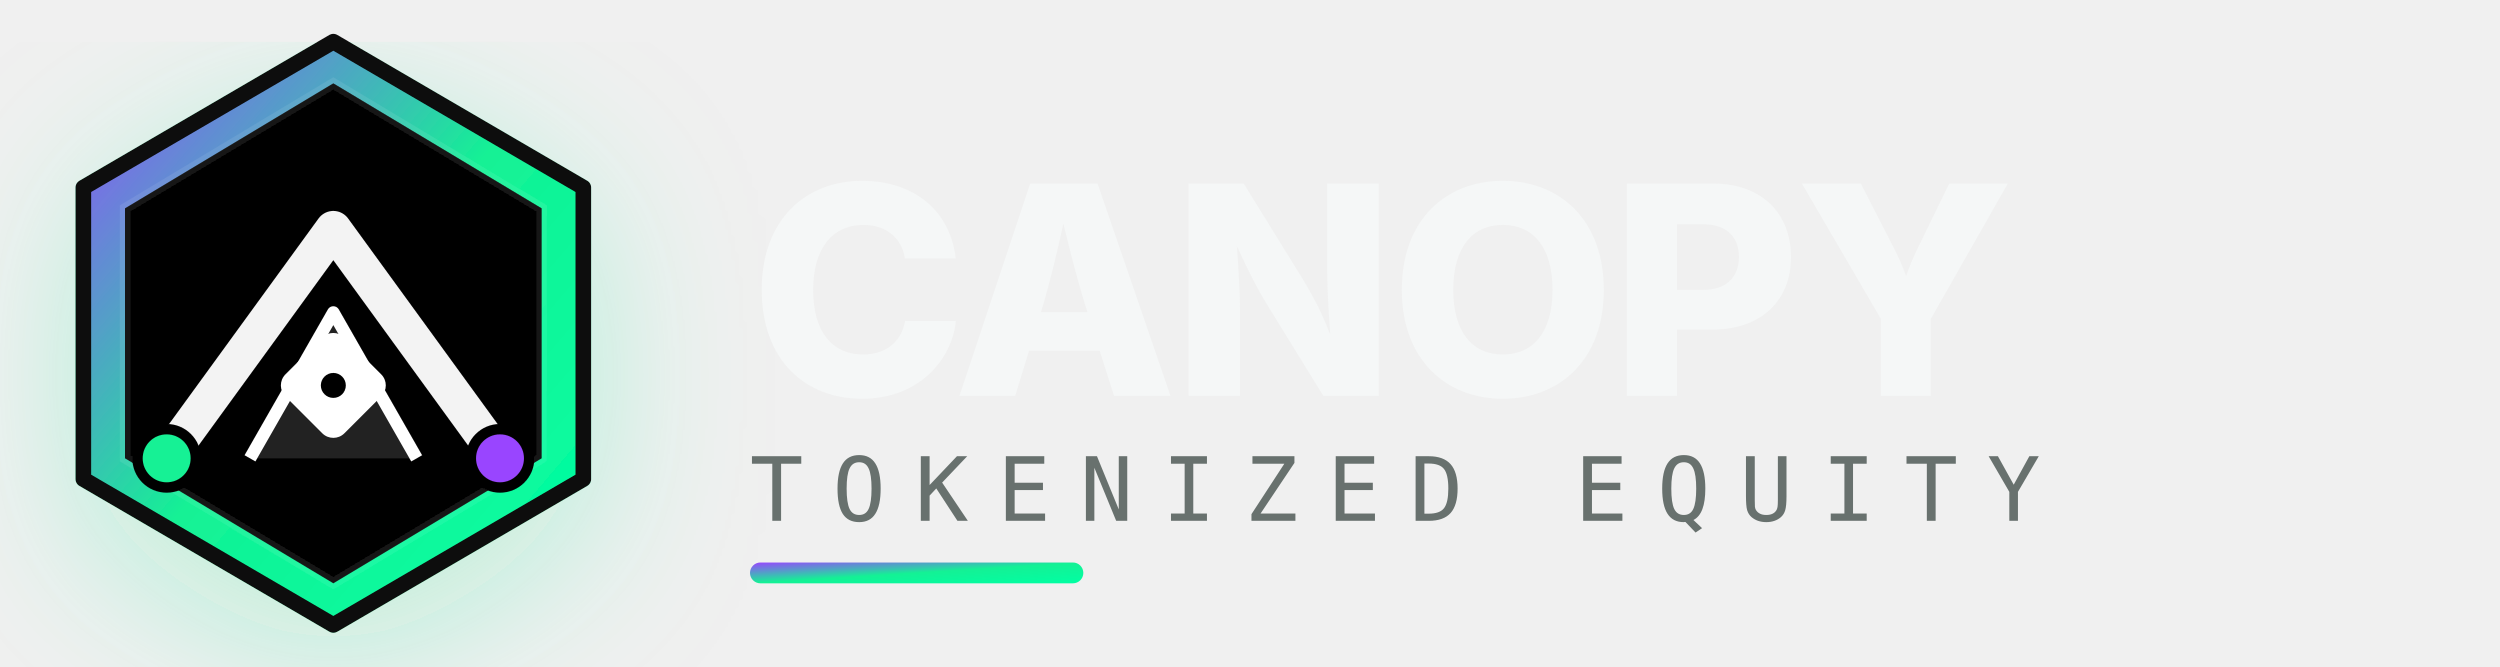
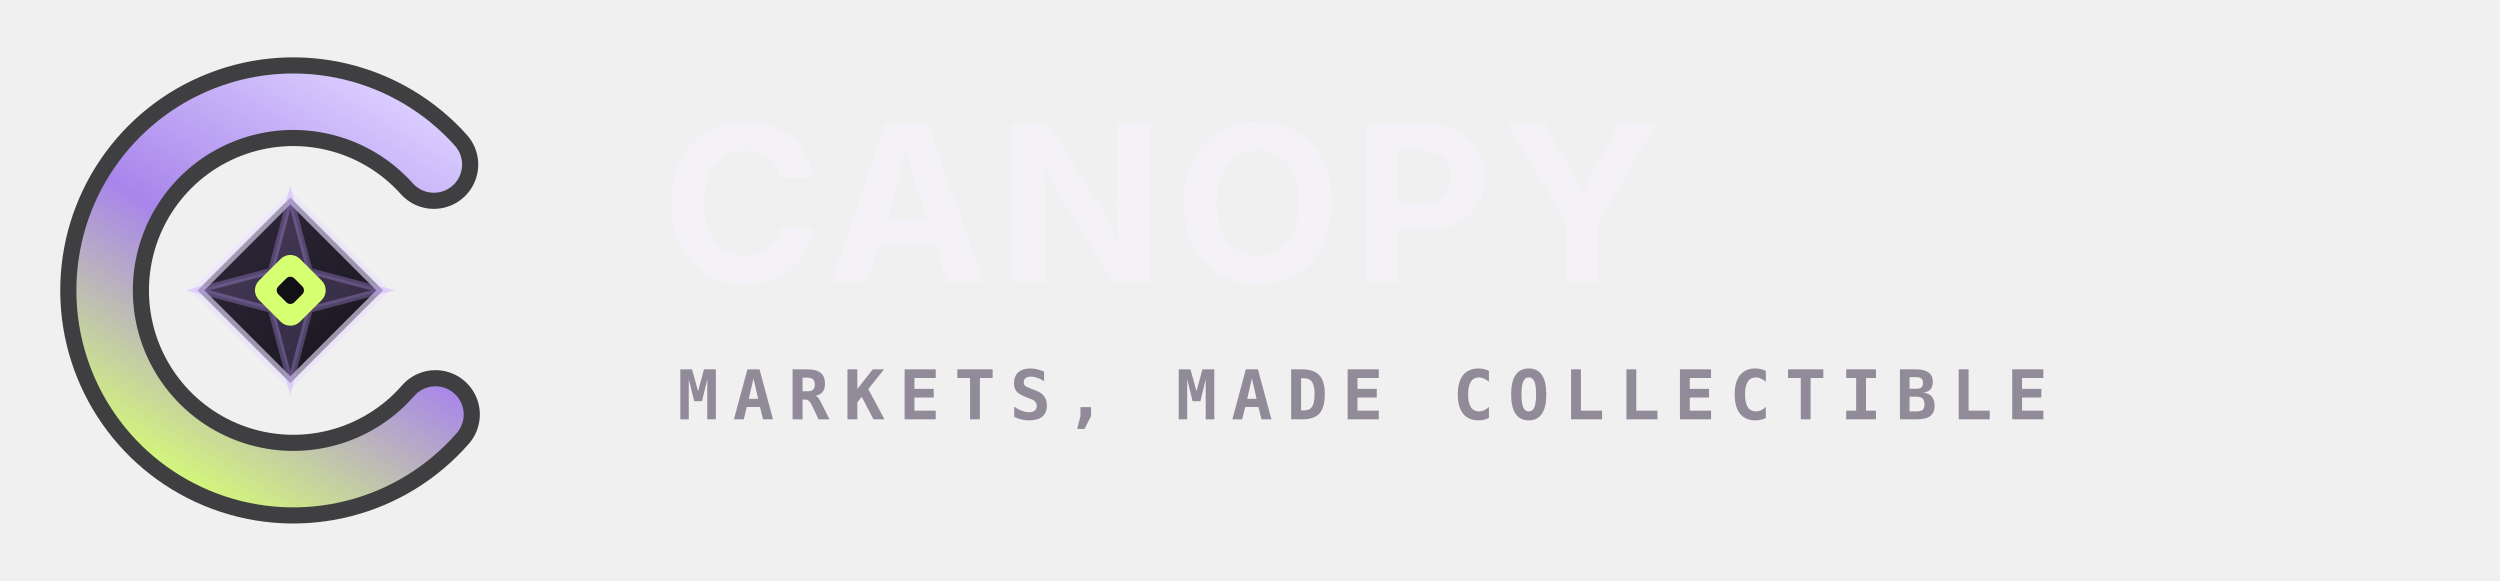
- <svg xmlns="http://www.w3.org/2000/svg" width="240" height="64" viewBox="0 0 240 64" fill="none">
+ <svg xmlns="http://www.w3.org/2000/svg" width="310" height="72" viewBox="0 0 310 72" fill="none">
  <defs>
-     <linearGradient id="solana" x1="0%" y1="0%" x2="100%" y2="100%">
-       <stop offset="0%" stop-color="#9945FF" />
-       <stop offset="50%" stop-color="#14F195" />
-       <stop offset="100%" stop-color="#00FFA3" />
+     <linearGradient id="ring" x1="51" y1="12" x2="22" y2="60" gradientUnits="userSpaceOnUse">
+       <stop stop-color="#D9CCFF" />
+       <stop offset=".48" stop-color="#A885EB" />
+       <stop offset="1" stop-color="#D7FF72" />
    </linearGradient>
-     <linearGradient id="solana2" x1="0%" y1="100%" x2="100%" y2="0%">
-       <stop offset="0%" stop-color="#14F195" />
-       <stop offset="100%" stop-color="#9945FF" />
+     <linearGradient id="face" x1="26" y1="25" x2="45" y2="46" gradientUnits="userSpaceOnUse">
+       <stop stop-color="#2B2536" />
+       <stop offset="1" stop-color="#151219" />
    </linearGradient>
-     <filter id="glow" x="-20%" y="-20%" width="140%" height="140%">
-       <feGaussianBlur stdDeviation="3" result="blur" />
-       <feComposite in="SourceGraphic" in2="blur" operator="over" />
-     </filter>
-     <filter id="shadow" x="-50%" y="-50%" width="200%" height="200%">
-       <feDropShadow dx="0" dy="4" stdDeviation="8" flood-color="#14F195" flood-opacity="0.25" />
-     </filter>
  </defs>
-   <g filter="url(#shadow)">
-     <path d="M32 4 L56 18 L56 46 L32 60 L8 46 L8 18 Z" fill="url(#solana)" stroke="#0B0B0D" stroke-width="1.5" stroke-linejoin="round" />
-     <path d="M32 8 L52 20 L52 44 L32 56 L12 44 L12 20 Z" fill="#050505" stroke="white" stroke-opacity="0.08" stroke-width="1" />
-     <path d="M16 44 L32 22 L48 44" fill="none" stroke="white" stroke-width="3.5" stroke-linecap="round" stroke-linejoin="round" opacity="0.95" />
-     <path d="M24 44 L32 30 L40 44" fill="white" fill-opacity="0.12" stroke="white" stroke-width="1.2" stroke-linejoin="round" />
-     <rect x="28" y="33" width="8" height="8" rx="1.5" transform="rotate(45 32 37)" fill="white" />
-     <circle cx="32" cy="37" r="1.2" fill="#050505" />
-     <circle cx="16" cy="44" r="2.8" fill="#14F195" stroke="#050505" stroke-width="1" />
-     <circle cx="48" cy="44" r="2.8" fill="#9945FF" stroke="#050505" stroke-width="1" />
+   <g transform="translate(4 4)">
+     <path d="M49.8 16.4A23.4 23.4 0 1 0 50 47.4" stroke="#050407" stroke-opacity=".75" stroke-width="11" stroke-linecap="round" />
+     <path d="M49.8 16.4A23.4 23.4 0 1 0 50 47.4" stroke="url(#ring)" stroke-width="7" stroke-linecap="round" />
+     <path d="M32 20.5 43.5 32 32 43.5 20.5 32 32 20.5Z" fill="url(#face)" stroke="#E9E0FF" stroke-opacity=".62" stroke-width="1.2" />
+     <path d="m32 20.5-2.4 9.1-9.1 2.4 9.1 2.4 2.4 9.1 2.4-9.1 9.1-2.4-9.1-2.4-2.4-9.1Z" fill="#B89AF4" fill-opacity=".16" stroke="#B89AF4" stroke-opacity=".32" stroke-width=".75" />
+     <rect x="28.4" y="28.4" width="7.2" height="7.2" rx="1.7" transform="rotate(45 32 32)" fill="#D7FF72" />
+     <rect x="30.6" y="30.6" width="2.8" height="2.8" rx=".7" transform="rotate(45 32 32)" fill="#111015" />
  </g>
-   <text x="72" y="38" font-family="Inter, SF Pro Display, sans-serif" font-size="28" font-weight="800" letter-spacing="-0.5" fill="#F5F7F7">CANOPY</text>
-   <text x="72" y="50" font-family="JetBrains Mono, monospace" font-size="8.5" font-weight="500" letter-spacing="2.8" fill="#68716E">TOKENIZED EQUITY</text>
-   <rect x="72" y="54" width="32" height="2" rx="1" fill="url(#solana)" />
+   <text x="82" y="35" fill="#F4F2F7" font-family="Geist, Inter, Arial, sans-serif" font-size="27" font-weight="720" letter-spacing="1.2">CANOPY</text>
+   <text x="84" y="52" fill="#918A98" font-family="Geist Mono, monospace" font-size="8.5" font-weight="600" letter-spacing="1.75">MARKETS, MADE COLLECTIBLE</text>
</svg>
